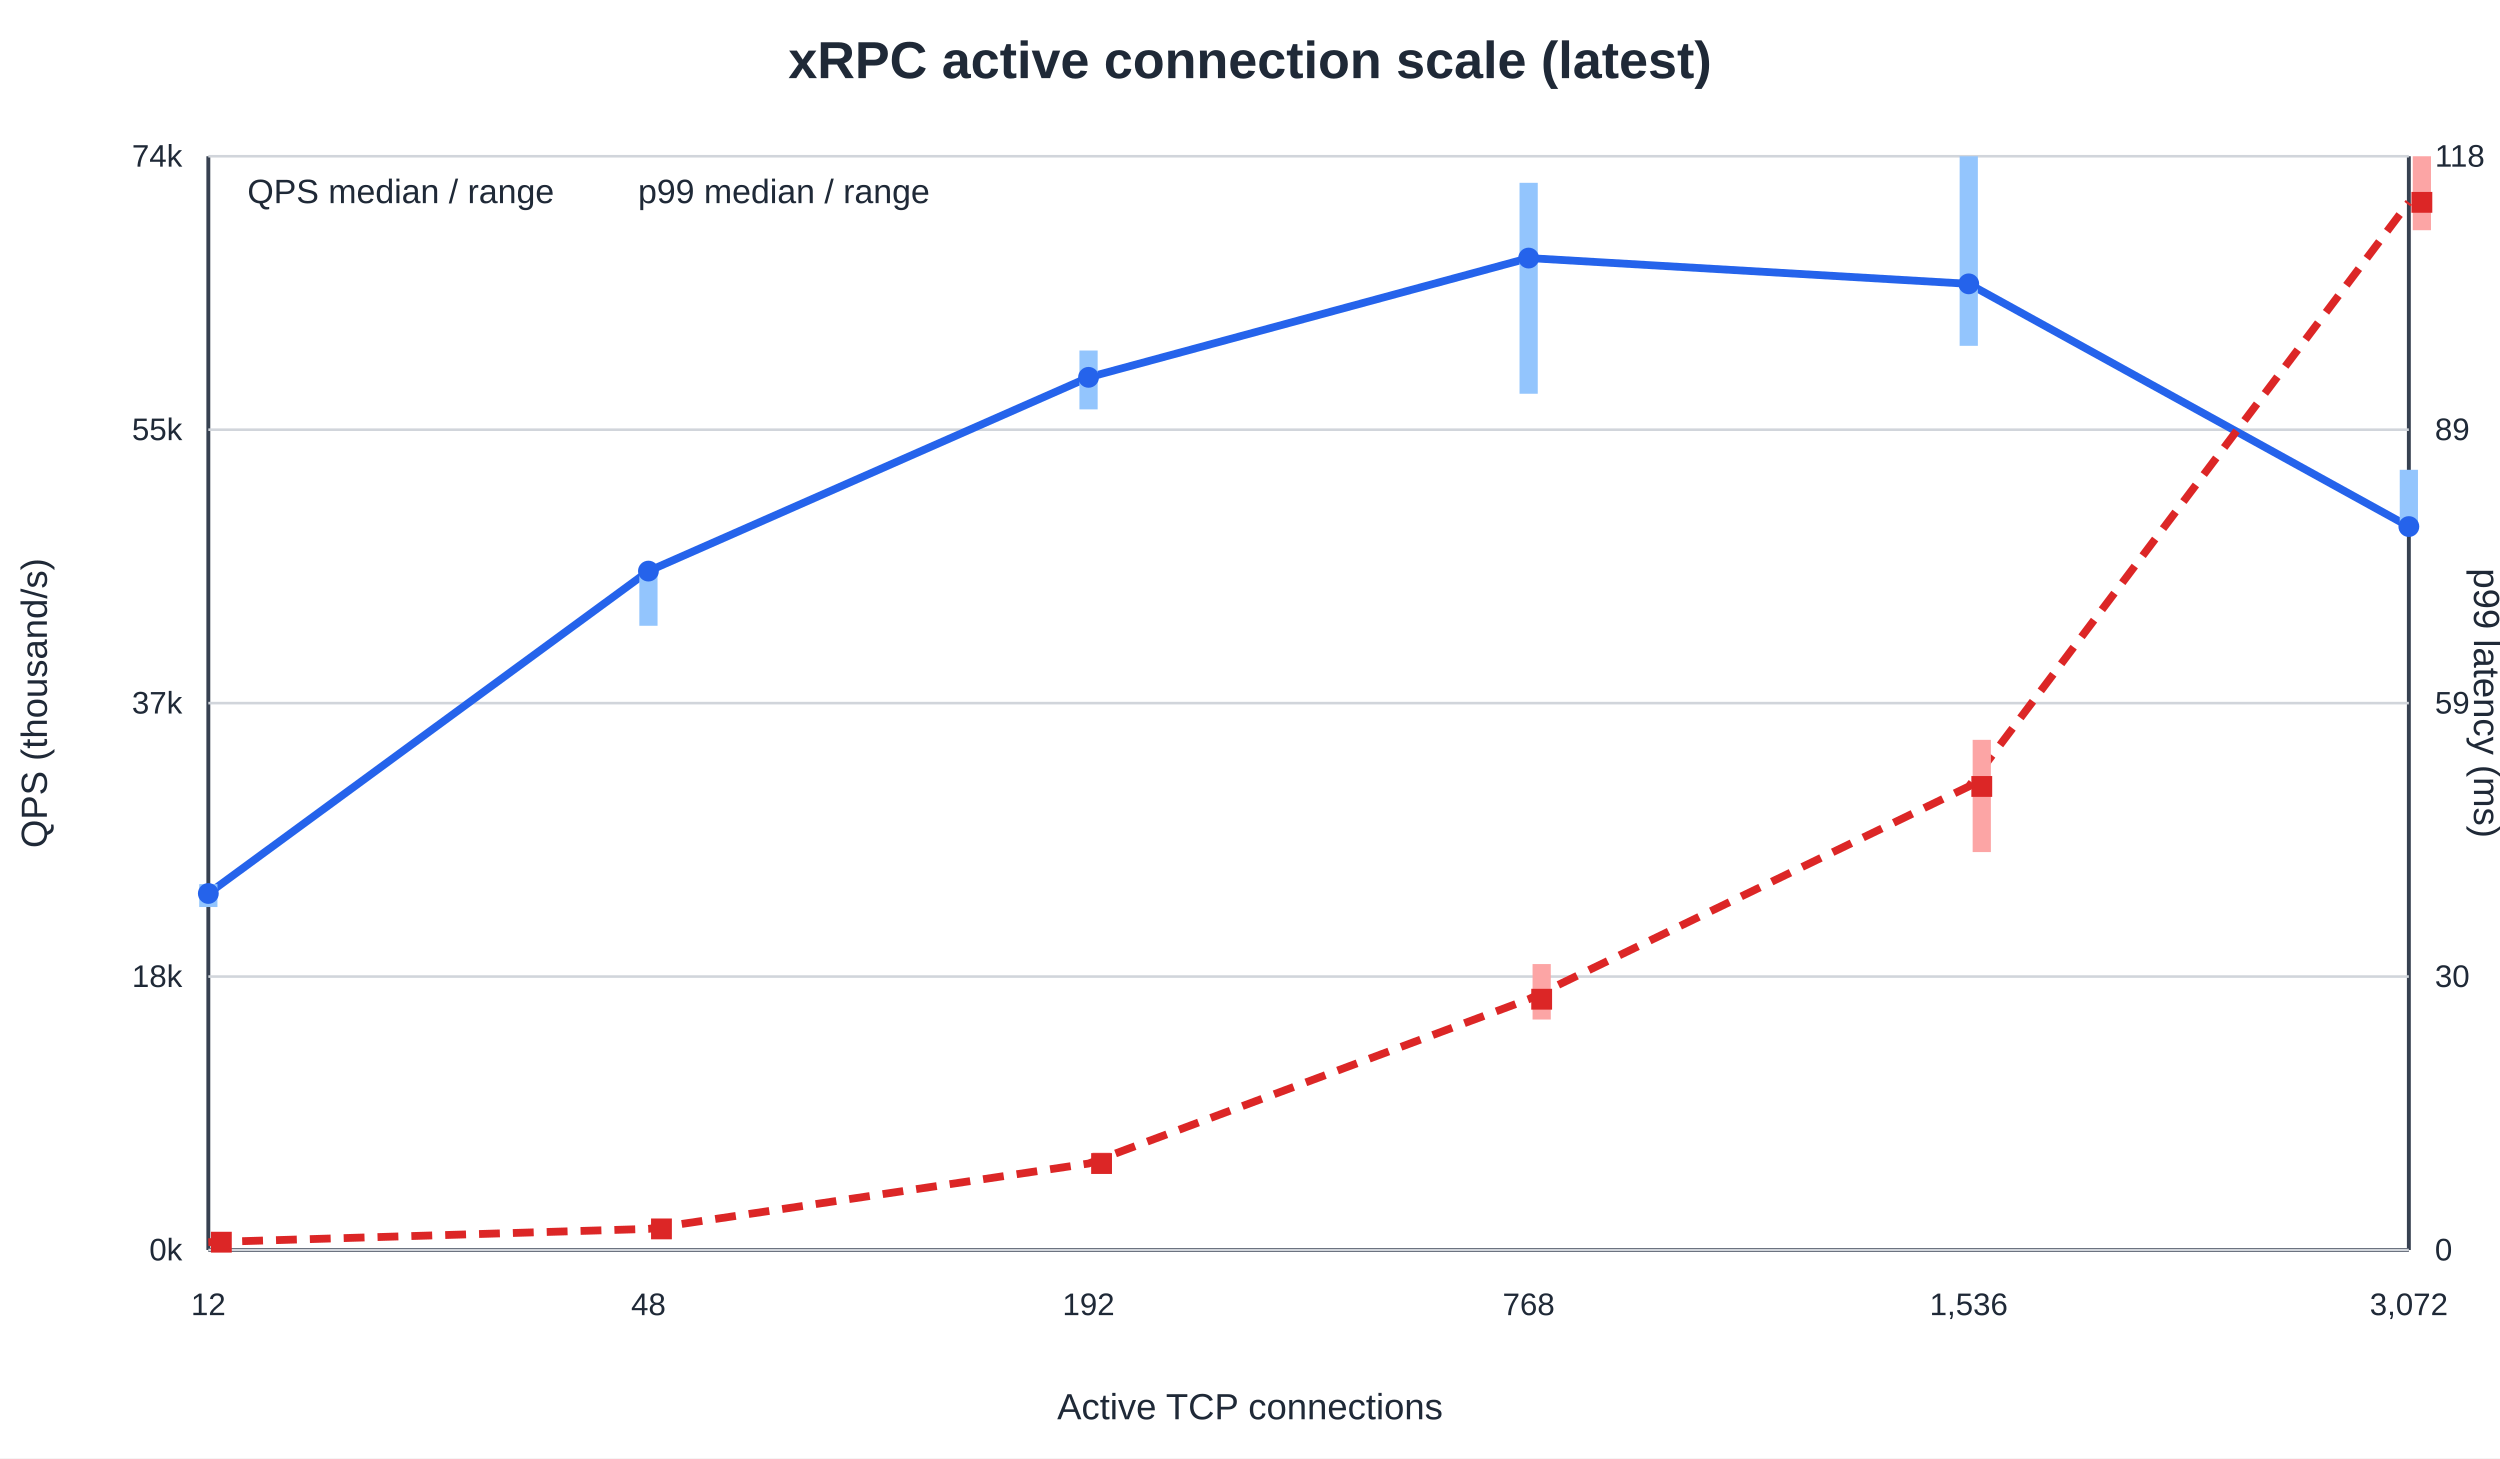
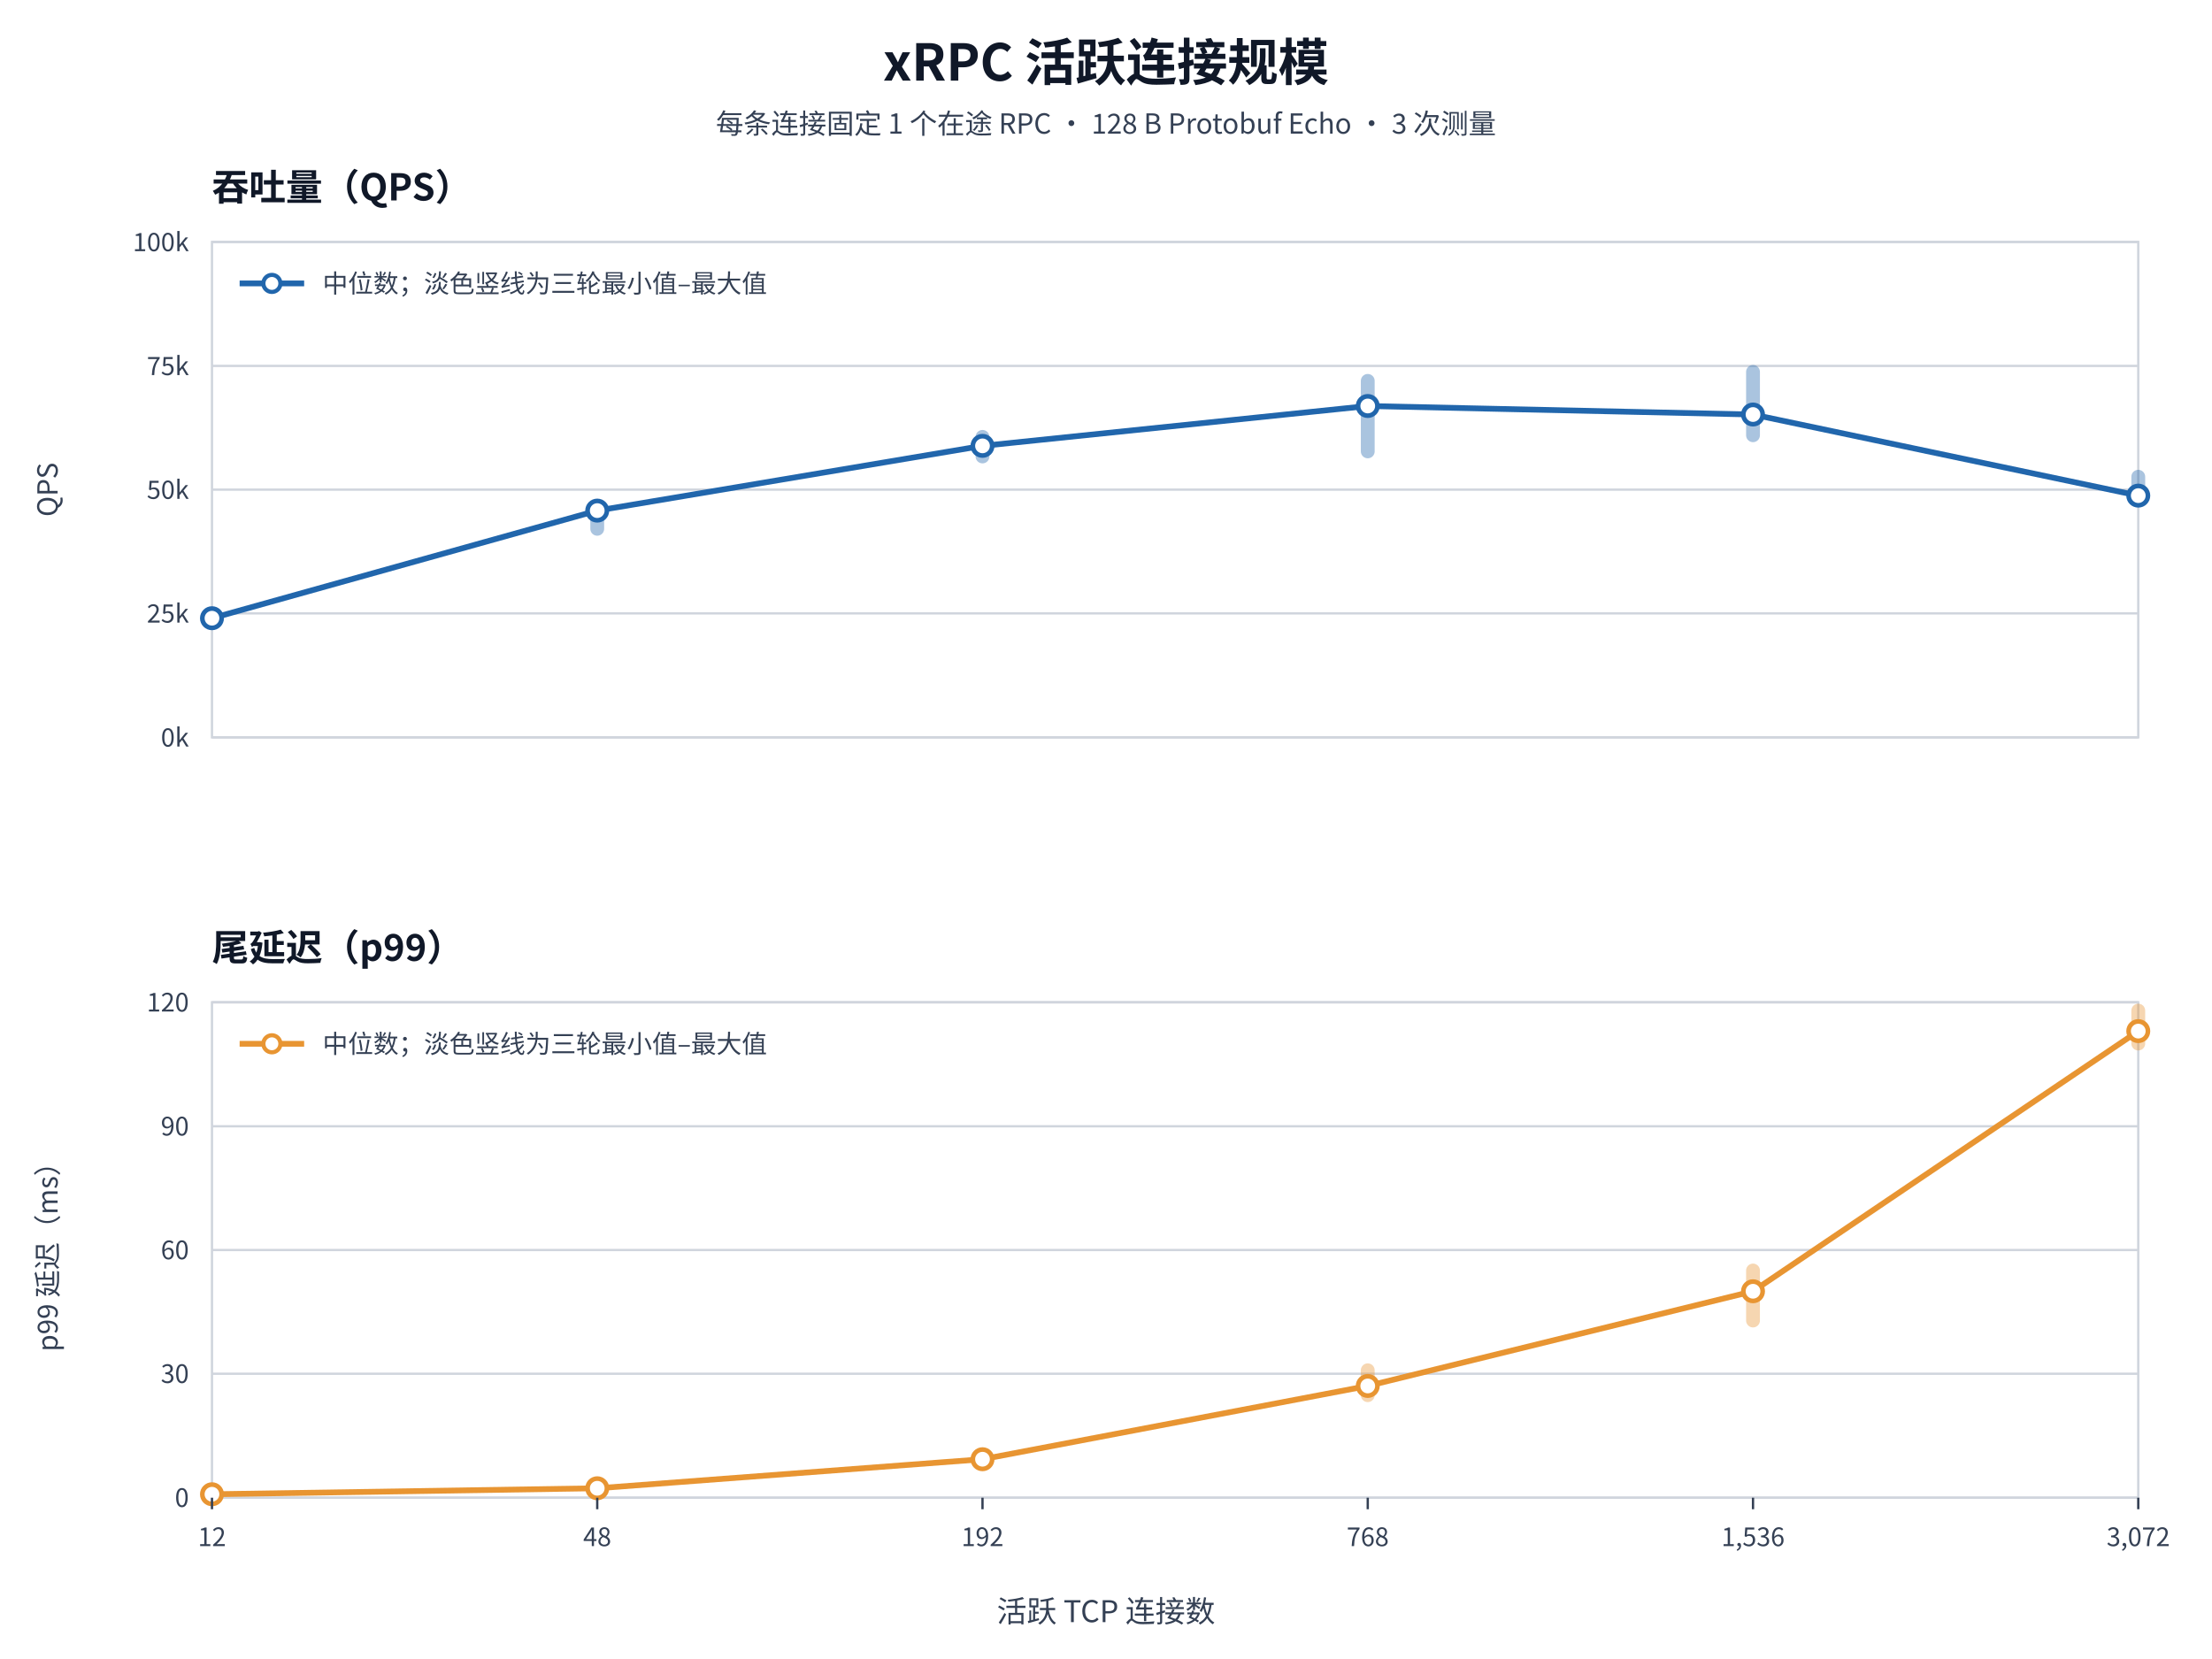
- <svg xmlns="http://www.w3.org/2000/svg" width="960" height="560">
-   <rect width="100%" height="100%" fill="white" />
-   <style>text{font-family:Arial;fill:#1f2937}.g{stroke:#d1d5db}.a{stroke:#374151;stroke-width:1.5}</style>
-   <text x="480" y="30" text-anchor="middle" font-size="20" font-weight="bold">xRPC active connection scale (latest)</text>
-   <line class="a" x1="80" y1="60" x2="80" y2="480" />
-   <line class="a" x1="80" y1="480" x2="925" y2="480" />
-   <line class="a" x1="925" y1="60" x2="925" y2="480" />
-   <line class="g" x1="80" y1="480.0" x2="925" y2="480.0" />
-   <text x="70" y="484.0" text-anchor="end" font-size="12">0k</text>
-   <text x="935" y="484.0" font-size="12">0</text>
-   <line class="g" x1="80" y1="375.0" x2="925" y2="375.0" />
-   <text x="70" y="379.0" text-anchor="end" font-size="12">18k</text>
-   <text x="935" y="379.0" font-size="12">30</text>
-   <line class="g" x1="80" y1="270.0" x2="925" y2="270.0" />
-   <text x="70" y="274.0" text-anchor="end" font-size="12">37k</text>
-   <text x="935" y="274.0" font-size="12">59</text>
-   <line class="g" x1="80" y1="165.0" x2="925" y2="165.0" />
-   <text x="70" y="169.0" text-anchor="end" font-size="12">55k</text>
-   <text x="935" y="169.0" font-size="12">89</text>
-   <line class="g" x1="80" y1="60.0" x2="925" y2="60.0" />
-   <text x="70" y="64.0" text-anchor="end" font-size="12">74k</text>
-   <text x="935" y="64.0" font-size="12">118</text>
-   <polyline points="80.0,343.1 249.0,219.3 418.0,144.9 587.0,99.1 756.0,109.0 925.0,202.2" fill="none" stroke="#2563eb" stroke-width="3" />
-   <polyline points="80.0,477.0 249.0,471.9 418.0,446.8 587.0,383.7 756.0,302.0 925.0,77.7" fill="none" stroke="#dc2626" stroke-width="3" stroke-dasharray="8 5" />
-   <line x1="80.0" y1="348.3" x2="80.0" y2="339.5" stroke="#93c5fd" stroke-width="7" />
-   <line x1="85.0" y1="477.1" x2="85.0" y2="476.8" stroke="#fca5a5" stroke-width="7" />
-   <circle cx="80.0" cy="343.1" r="4" fill="#2563eb" />
-   <rect x="81.0" y="473.0" width="8" height="8" fill="#dc2626" />
-   <text x="80.0" y="505" text-anchor="middle" font-size="12">12</text>
-   <line x1="249.0" y1="240.3" x2="249.0" y2="217.9" stroke="#93c5fd" stroke-width="7" />
-   <line x1="254.0" y1="472.2" x2="254.0" y2="471.2" stroke="#fca5a5" stroke-width="7" />
-   <circle cx="249.0" cy="219.3" r="4" fill="#2563eb" />
-   <rect x="250.0" y="467.9" width="8" height="8" fill="#dc2626" />
-   <text x="249.0" y="505" text-anchor="middle" font-size="12">48</text>
-   <line x1="418.0" y1="157.2" x2="418.0" y2="134.6" stroke="#93c5fd" stroke-width="7" />
-   <line x1="423.0" y1="448.1" x2="423.0" y2="442.6" stroke="#fca5a5" stroke-width="7" />
-   <circle cx="418.0" cy="144.9" r="4" fill="#2563eb" />
-   <rect x="419.0" y="442.8" width="8" height="8" fill="#dc2626" />
-   <text x="418.0" y="505" text-anchor="middle" font-size="12">192</text>
-   <line x1="587.0" y1="151.2" x2="587.0" y2="70.2" stroke="#93c5fd" stroke-width="7" />
-   <line x1="592.0" y1="391.5" x2="592.0" y2="370.2" stroke="#fca5a5" stroke-width="7" />
-   <circle cx="587.0" cy="99.1" r="4" fill="#2563eb" />
-   <rect x="588.0" y="379.7" width="8" height="8" fill="#dc2626" />
-   <text x="587.0" y="505" text-anchor="middle" font-size="12">768</text>
-   <line x1="756.0" y1="132.8" x2="756.0" y2="60.0" stroke="#93c5fd" stroke-width="7" />
-   <line x1="761.0" y1="327.2" x2="761.0" y2="284.1" stroke="#fca5a5" stroke-width="7" />
-   <circle cx="756.0" cy="109.0" r="4" fill="#2563eb" />
-   <rect x="757.0" y="298.0" width="8" height="8" fill="#dc2626" />
-   <text x="756.0" y="505" text-anchor="middle" font-size="12">1,536</text>
-   <line x1="925.0" y1="203.8" x2="925.0" y2="180.4" stroke="#93c5fd" stroke-width="7" />
-   <line x1="930.0" y1="88.4" x2="930.0" y2="60.0" stroke="#fca5a5" stroke-width="7" />
-   <circle cx="925.0" cy="202.2" r="4" fill="#2563eb" />
-   <rect x="926.0" y="73.7" width="8" height="8" fill="#dc2626" />
-   <text x="925.0" y="505" text-anchor="middle" font-size="12">3,072</text>
-   <text x="480" y="545" text-anchor="middle" font-size="14">Active TCP connections</text>
-   <text x="18" y="270" transform="rotate(-90 18 270)" text-anchor="middle" font-size="14">QPS (thousand/s)</text>
-   <text x="950" y="270" transform="rotate(90 950 270)" text-anchor="middle" font-size="14">p99 latency (ms)</text>
-   <text x="95" y="78" fill="#2563eb" font-size="13">QPS median / range</text>
-   <text x="245" y="78" fill="#dc2626" font-size="13">p99 median / range</text>
+ <svg xmlns="http://www.w3.org/2000/svg" width="960" height="720" viewBox="0 0 960 720">
+   <rect width="100%" height="100%" fill="#ffffff" />
+   <text x="480.0" y="35.0" text-anchor="middle" style="font-size:22px;font-family:'Noto Sans CJK SC','Microsoft YaHei','DejaVu Sans',sans-serif;fill:#101828;font-weight:700">xRPC 活跃连接规模</text>
+   <text x="480.0" y="58.0" text-anchor="middle" style="font-size:12px;font-family:'Noto Sans CJK SC','Microsoft YaHei','DejaVu Sans',sans-serif;fill:#344054">每条连接固定 1 个在途 RPC · 128 B Protobuf Echo · 3 次测量</text>
+   <text x="92.0" y="87.0" text-anchor="start" style="font-size:16px;font-family:'Noto Sans CJK SC','Microsoft YaHei','DejaVu Sans',sans-serif;fill:#101828;font-weight:700">吞吐量（QPS）</text>
+   <rect x="92" y="105" width="836" height="215" fill="#ffffff" stroke="#d0d5dd" />
+   <line x1="92" y1="320.0" x2="928" y2="320.0" stroke="#d0d5dd" stroke-width="1" />
+   <text x="82.0" y="324.0" text-anchor="end" style="font-size:11px;font-family:'Noto Sans CJK SC','Microsoft YaHei','DejaVu Sans',sans-serif;fill:#344054">0k</text>
+   <line x1="92" y1="266.2" x2="928" y2="266.2" stroke="#d0d5dd" stroke-width="1" />
+   <text x="82.0" y="270.2" text-anchor="end" style="font-size:11px;font-family:'Noto Sans CJK SC','Microsoft YaHei','DejaVu Sans',sans-serif;fill:#344054">25k</text>
+   <line x1="92" y1="212.5" x2="928" y2="212.5" stroke="#d0d5dd" stroke-width="1" />
+   <text x="82.0" y="216.5" text-anchor="end" style="font-size:11px;font-family:'Noto Sans CJK SC','Microsoft YaHei','DejaVu Sans',sans-serif;fill:#344054">50k</text>
+   <line x1="92" y1="158.8" x2="928" y2="158.8" stroke="#d0d5dd" stroke-width="1" />
+   <text x="82.0" y="162.8" text-anchor="end" style="font-size:11px;font-family:'Noto Sans CJK SC','Microsoft YaHei','DejaVu Sans',sans-serif;fill:#344054">75k</text>
+   <line x1="92" y1="105.0" x2="928" y2="105.0" stroke="#d0d5dd" stroke-width="1" />
+   <text x="82.0" y="109.0" text-anchor="end" style="font-size:11px;font-family:'Noto Sans CJK SC','Microsoft YaHei','DejaVu Sans',sans-serif;fill:#344054">100k</text>
+   <text transform="rotate(-90 25 212.5)" x="25.0" y="212.5" text-anchor="middle" style="font-size:12px;font-family:'Noto Sans CJK SC','Microsoft YaHei','DejaVu Sans',sans-serif;fill:#344054">QPS</text>
+   <line x1="92.0" y1="270.3" x2="92.0" y2="267.0" stroke="#2166ac" stroke-opacity="0.38" stroke-width="6" stroke-linecap="round" />
+   <line x1="259.2" y1="229.5" x2="259.2" y2="221.0" stroke="#2166ac" stroke-opacity="0.38" stroke-width="6" stroke-linecap="round" />
+   <line x1="426.4" y1="198.1" x2="426.4" y2="189.6" stroke="#2166ac" stroke-opacity="0.38" stroke-width="6" stroke-linecap="round" />
+   <line x1="593.6" y1="195.9" x2="593.6" y2="165.3" stroke="#2166ac" stroke-opacity="0.38" stroke-width="6" stroke-linecap="round" />
+   <line x1="760.8" y1="188.9" x2="760.8" y2="161.4" stroke="#2166ac" stroke-opacity="0.38" stroke-width="6" stroke-linecap="round" />
+   <line x1="928.0" y1="215.7" x2="928.0" y2="206.9" stroke="#2166ac" stroke-opacity="0.38" stroke-width="6" stroke-linecap="round" />
+   <polyline points="92.0,268.3 259.2,221.6 426.4,193.5 593.6,176.2 760.8,179.9 928.0,215.1" fill="none" stroke="#2166ac" stroke-width="2.5" />
+   <circle cx="92.0" cy="268.3" r="4.2" fill="#ffffff" stroke="#2166ac" stroke-width="2" />
+   <circle cx="259.2" cy="221.6" r="4.2" fill="#ffffff" stroke="#2166ac" stroke-width="2" />
+   <circle cx="426.4" cy="193.5" r="4.2" fill="#ffffff" stroke="#2166ac" stroke-width="2" />
+   <circle cx="593.6" cy="176.2" r="4.2" fill="#ffffff" stroke="#2166ac" stroke-width="2" />
+   <circle cx="760.8" cy="179.9" r="4.2" fill="#ffffff" stroke="#2166ac" stroke-width="2" />
+   <circle cx="928.0" cy="215.1" r="4.2" fill="#ffffff" stroke="#2166ac" stroke-width="2" />
+   <line x1="104" y1="123" x2="132" y2="123" stroke="#2166ac" stroke-width="2.5" />
+   <circle cx="118" cy="123" r="3.7" fill="#ffffff" stroke="#2166ac" stroke-width="1.8" />
+   <text x="140.0" y="127.0" text-anchor="start" style="font-size:11px;font-family:'Noto Sans CJK SC','Microsoft YaHei','DejaVu Sans',sans-serif;fill:#344054">中位数；淡色竖线为三轮最小值–最大值</text>
+   <text x="92.0" y="417.0" text-anchor="start" style="font-size:16px;font-family:'Noto Sans CJK SC','Microsoft YaHei','DejaVu Sans',sans-serif;fill:#101828;font-weight:700">尾延迟（p99）</text>
+   <rect x="92" y="435" width="836" height="215" fill="#ffffff" stroke="#d0d5dd" />
+   <line x1="92" y1="650.0" x2="928" y2="650.0" stroke="#d0d5dd" stroke-width="1" />
+   <text x="82.0" y="654.0" text-anchor="end" style="font-size:11px;font-family:'Noto Sans CJK SC','Microsoft YaHei','DejaVu Sans',sans-serif;fill:#344054">0</text>
+   <line x1="92" y1="596.2" x2="928" y2="596.2" stroke="#d0d5dd" stroke-width="1" />
+   <text x="82.0" y="600.2" text-anchor="end" style="font-size:11px;font-family:'Noto Sans CJK SC','Microsoft YaHei','DejaVu Sans',sans-serif;fill:#344054">30</text>
+   <line x1="92" y1="542.5" x2="928" y2="542.5" stroke="#d0d5dd" stroke-width="1" />
+   <text x="82.0" y="546.5" text-anchor="end" style="font-size:11px;font-family:'Noto Sans CJK SC','Microsoft YaHei','DejaVu Sans',sans-serif;fill:#344054">60</text>
+   <line x1="92" y1="488.8" x2="928" y2="488.8" stroke="#d0d5dd" stroke-width="1" />
+   <text x="82.0" y="492.8" text-anchor="end" style="font-size:11px;font-family:'Noto Sans CJK SC','Microsoft YaHei','DejaVu Sans',sans-serif;fill:#344054">90</text>
+   <line x1="92" y1="435.0" x2="928" y2="435.0" stroke="#d0d5dd" stroke-width="1" />
+   <text x="82.0" y="439.0" text-anchor="end" style="font-size:11px;font-family:'Noto Sans CJK SC','Microsoft YaHei','DejaVu Sans',sans-serif;fill:#344054">120</text>
+   <text transform="rotate(-90 25 542.5)" x="25.0" y="542.5" text-anchor="middle" style="font-size:12px;font-family:'Noto Sans CJK SC','Microsoft YaHei','DejaVu Sans',sans-serif;fill:#344054">p99 延迟（ms）</text>
+   <line x1="92.0" y1="648.5" x2="92.0" y2="648.4" stroke="#e89532" stroke-opacity="0.38" stroke-width="6" stroke-linecap="round" />
+   <line x1="259.2" y1="646.1" x2="259.2" y2="645.6" stroke="#e89532" stroke-opacity="0.38" stroke-width="6" stroke-linecap="round" />
+   <line x1="426.4" y1="633.9" x2="426.4" y2="631.2" stroke="#e89532" stroke-opacity="0.38" stroke-width="6" stroke-linecap="round" />
+   <line x1="593.6" y1="605.5" x2="593.6" y2="594.7" stroke="#e89532" stroke-opacity="0.38" stroke-width="6" stroke-linecap="round" />
+   <line x1="760.8" y1="573.1" x2="760.8" y2="551.4" stroke="#e89532" stroke-opacity="0.38" stroke-width="6" stroke-linecap="round" />
+   <line x1="928.0" y1="452.9" x2="928.0" y2="438.6" stroke="#e89532" stroke-opacity="0.38" stroke-width="6" stroke-linecap="round" />
+   <polyline points="92.0,648.5 259.2,645.9 426.4,633.3 593.6,601.5 760.8,560.4 928.0,447.5" fill="none" stroke="#e89532" stroke-width="2.5" />
+   <circle cx="92.0" cy="648.5" r="4.2" fill="#ffffff" stroke="#e89532" stroke-width="2" />
+   <circle cx="259.2" cy="645.9" r="4.2" fill="#ffffff" stroke="#e89532" stroke-width="2" />
+   <circle cx="426.4" cy="633.3" r="4.2" fill="#ffffff" stroke="#e89532" stroke-width="2" />
+   <circle cx="593.6" cy="601.5" r="4.2" fill="#ffffff" stroke="#e89532" stroke-width="2" />
+   <circle cx="760.8" cy="560.4" r="4.2" fill="#ffffff" stroke="#e89532" stroke-width="2" />
+   <circle cx="928.0" cy="447.5" r="4.2" fill="#ffffff" stroke="#e89532" stroke-width="2" />
+   <line x1="104" y1="453" x2="132" y2="453" stroke="#e89532" stroke-width="2.5" />
+   <circle cx="118" cy="453" r="3.7" fill="#ffffff" stroke="#e89532" stroke-width="1.8" />
+   <text x="140.0" y="457.0" text-anchor="start" style="font-size:11px;font-family:'Noto Sans CJK SC','Microsoft YaHei','DejaVu Sans',sans-serif;fill:#344054">中位数；淡色竖线为三轮最小值–最大值</text>
+   <line x1="92.0" y1="650" x2="92.0" y2="655" stroke="#344054" />
+   <text x="92.0" y="671.0" text-anchor="middle" style="font-size:11px;font-family:'Noto Sans CJK SC','Microsoft YaHei','DejaVu Sans',sans-serif;fill:#344054">12</text>
+   <line x1="259.2" y1="650" x2="259.2" y2="655" stroke="#344054" />
+   <text x="259.2" y="671.0" text-anchor="middle" style="font-size:11px;font-family:'Noto Sans CJK SC','Microsoft YaHei','DejaVu Sans',sans-serif;fill:#344054">48</text>
+   <line x1="426.4" y1="650" x2="426.4" y2="655" stroke="#344054" />
+   <text x="426.4" y="671.0" text-anchor="middle" style="font-size:11px;font-family:'Noto Sans CJK SC','Microsoft YaHei','DejaVu Sans',sans-serif;fill:#344054">192</text>
+   <line x1="593.6" y1="650" x2="593.6" y2="655" stroke="#344054" />
+   <text x="593.6" y="671.0" text-anchor="middle" style="font-size:11px;font-family:'Noto Sans CJK SC','Microsoft YaHei','DejaVu Sans',sans-serif;fill:#344054">768</text>
+   <line x1="760.8" y1="650" x2="760.8" y2="655" stroke="#344054" />
+   <text x="760.8" y="671.0" text-anchor="middle" style="font-size:11px;font-family:'Noto Sans CJK SC','Microsoft YaHei','DejaVu Sans',sans-serif;fill:#344054">1,536</text>
+   <line x1="928.0" y1="650" x2="928.0" y2="655" stroke="#344054" />
+   <text x="928.0" y="671.0" text-anchor="middle" style="font-size:11px;font-family:'Noto Sans CJK SC','Microsoft YaHei','DejaVu Sans',sans-serif;fill:#344054">3,072</text>
+   <text x="480.0" y="704.0" text-anchor="middle" style="font-size:13px;font-family:'Noto Sans CJK SC','Microsoft YaHei','DejaVu Sans',sans-serif;fill:#344054">活跃 TCP 连接数</text>
</svg>
